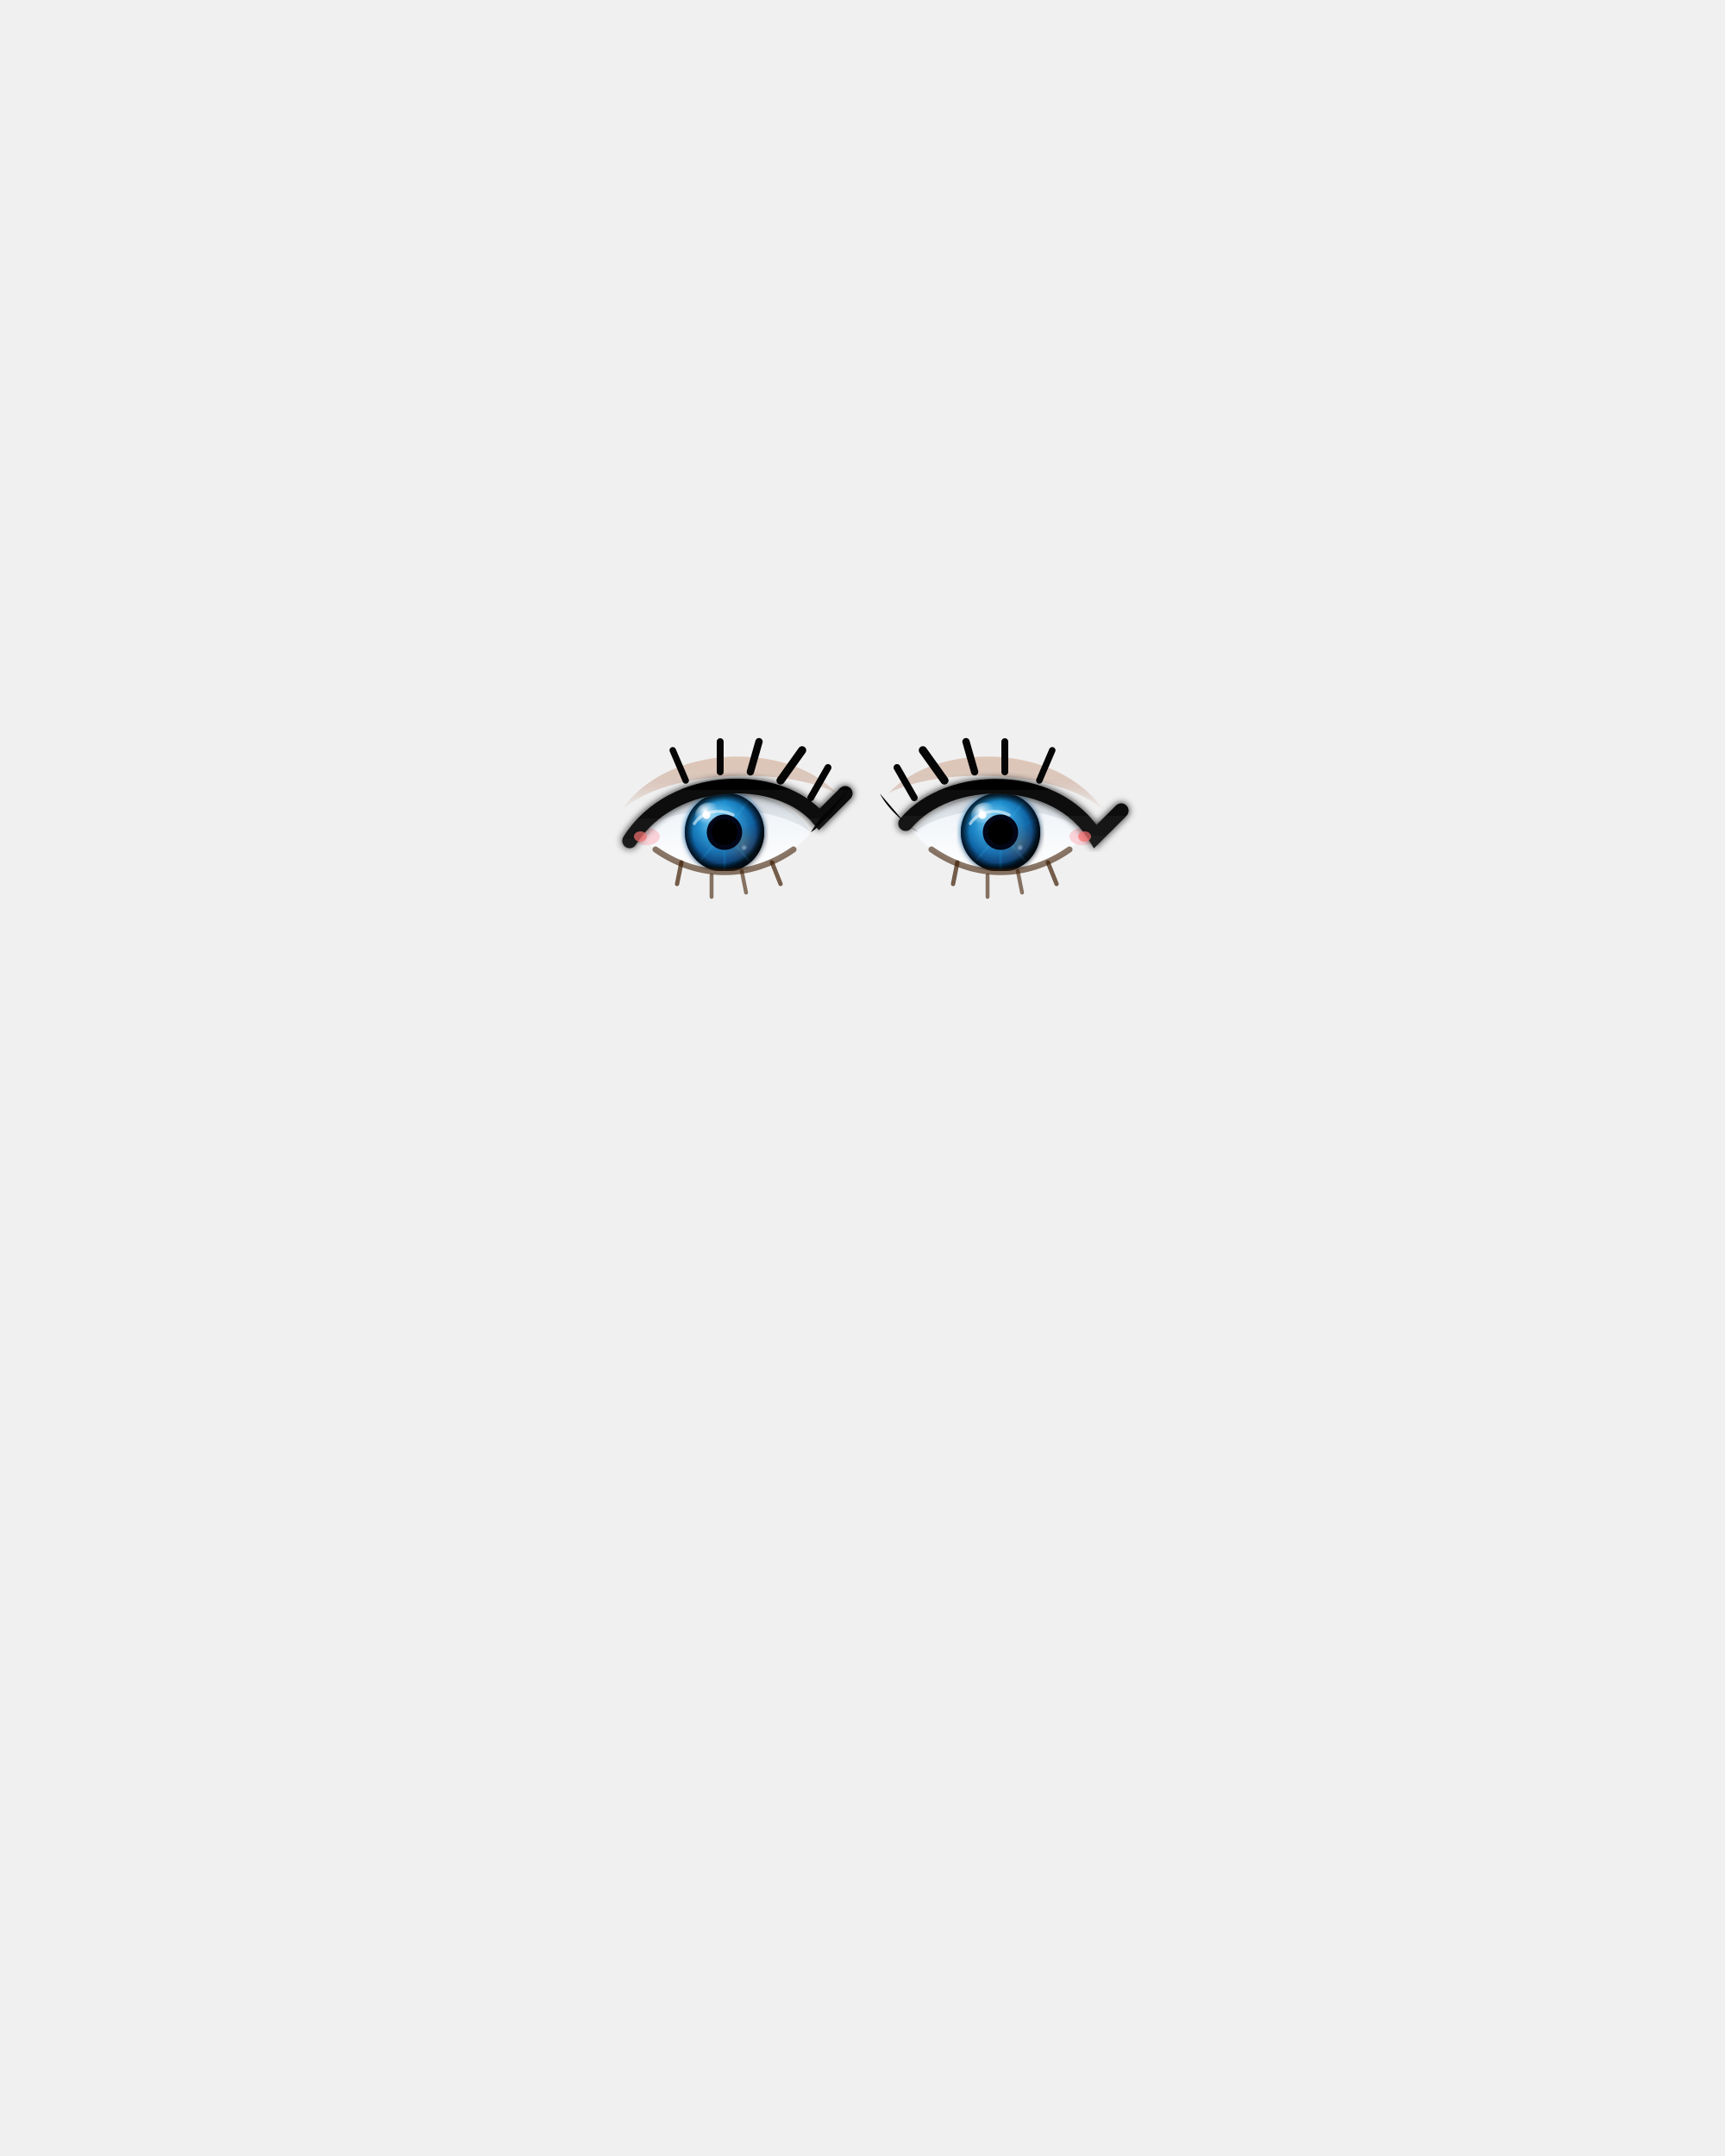
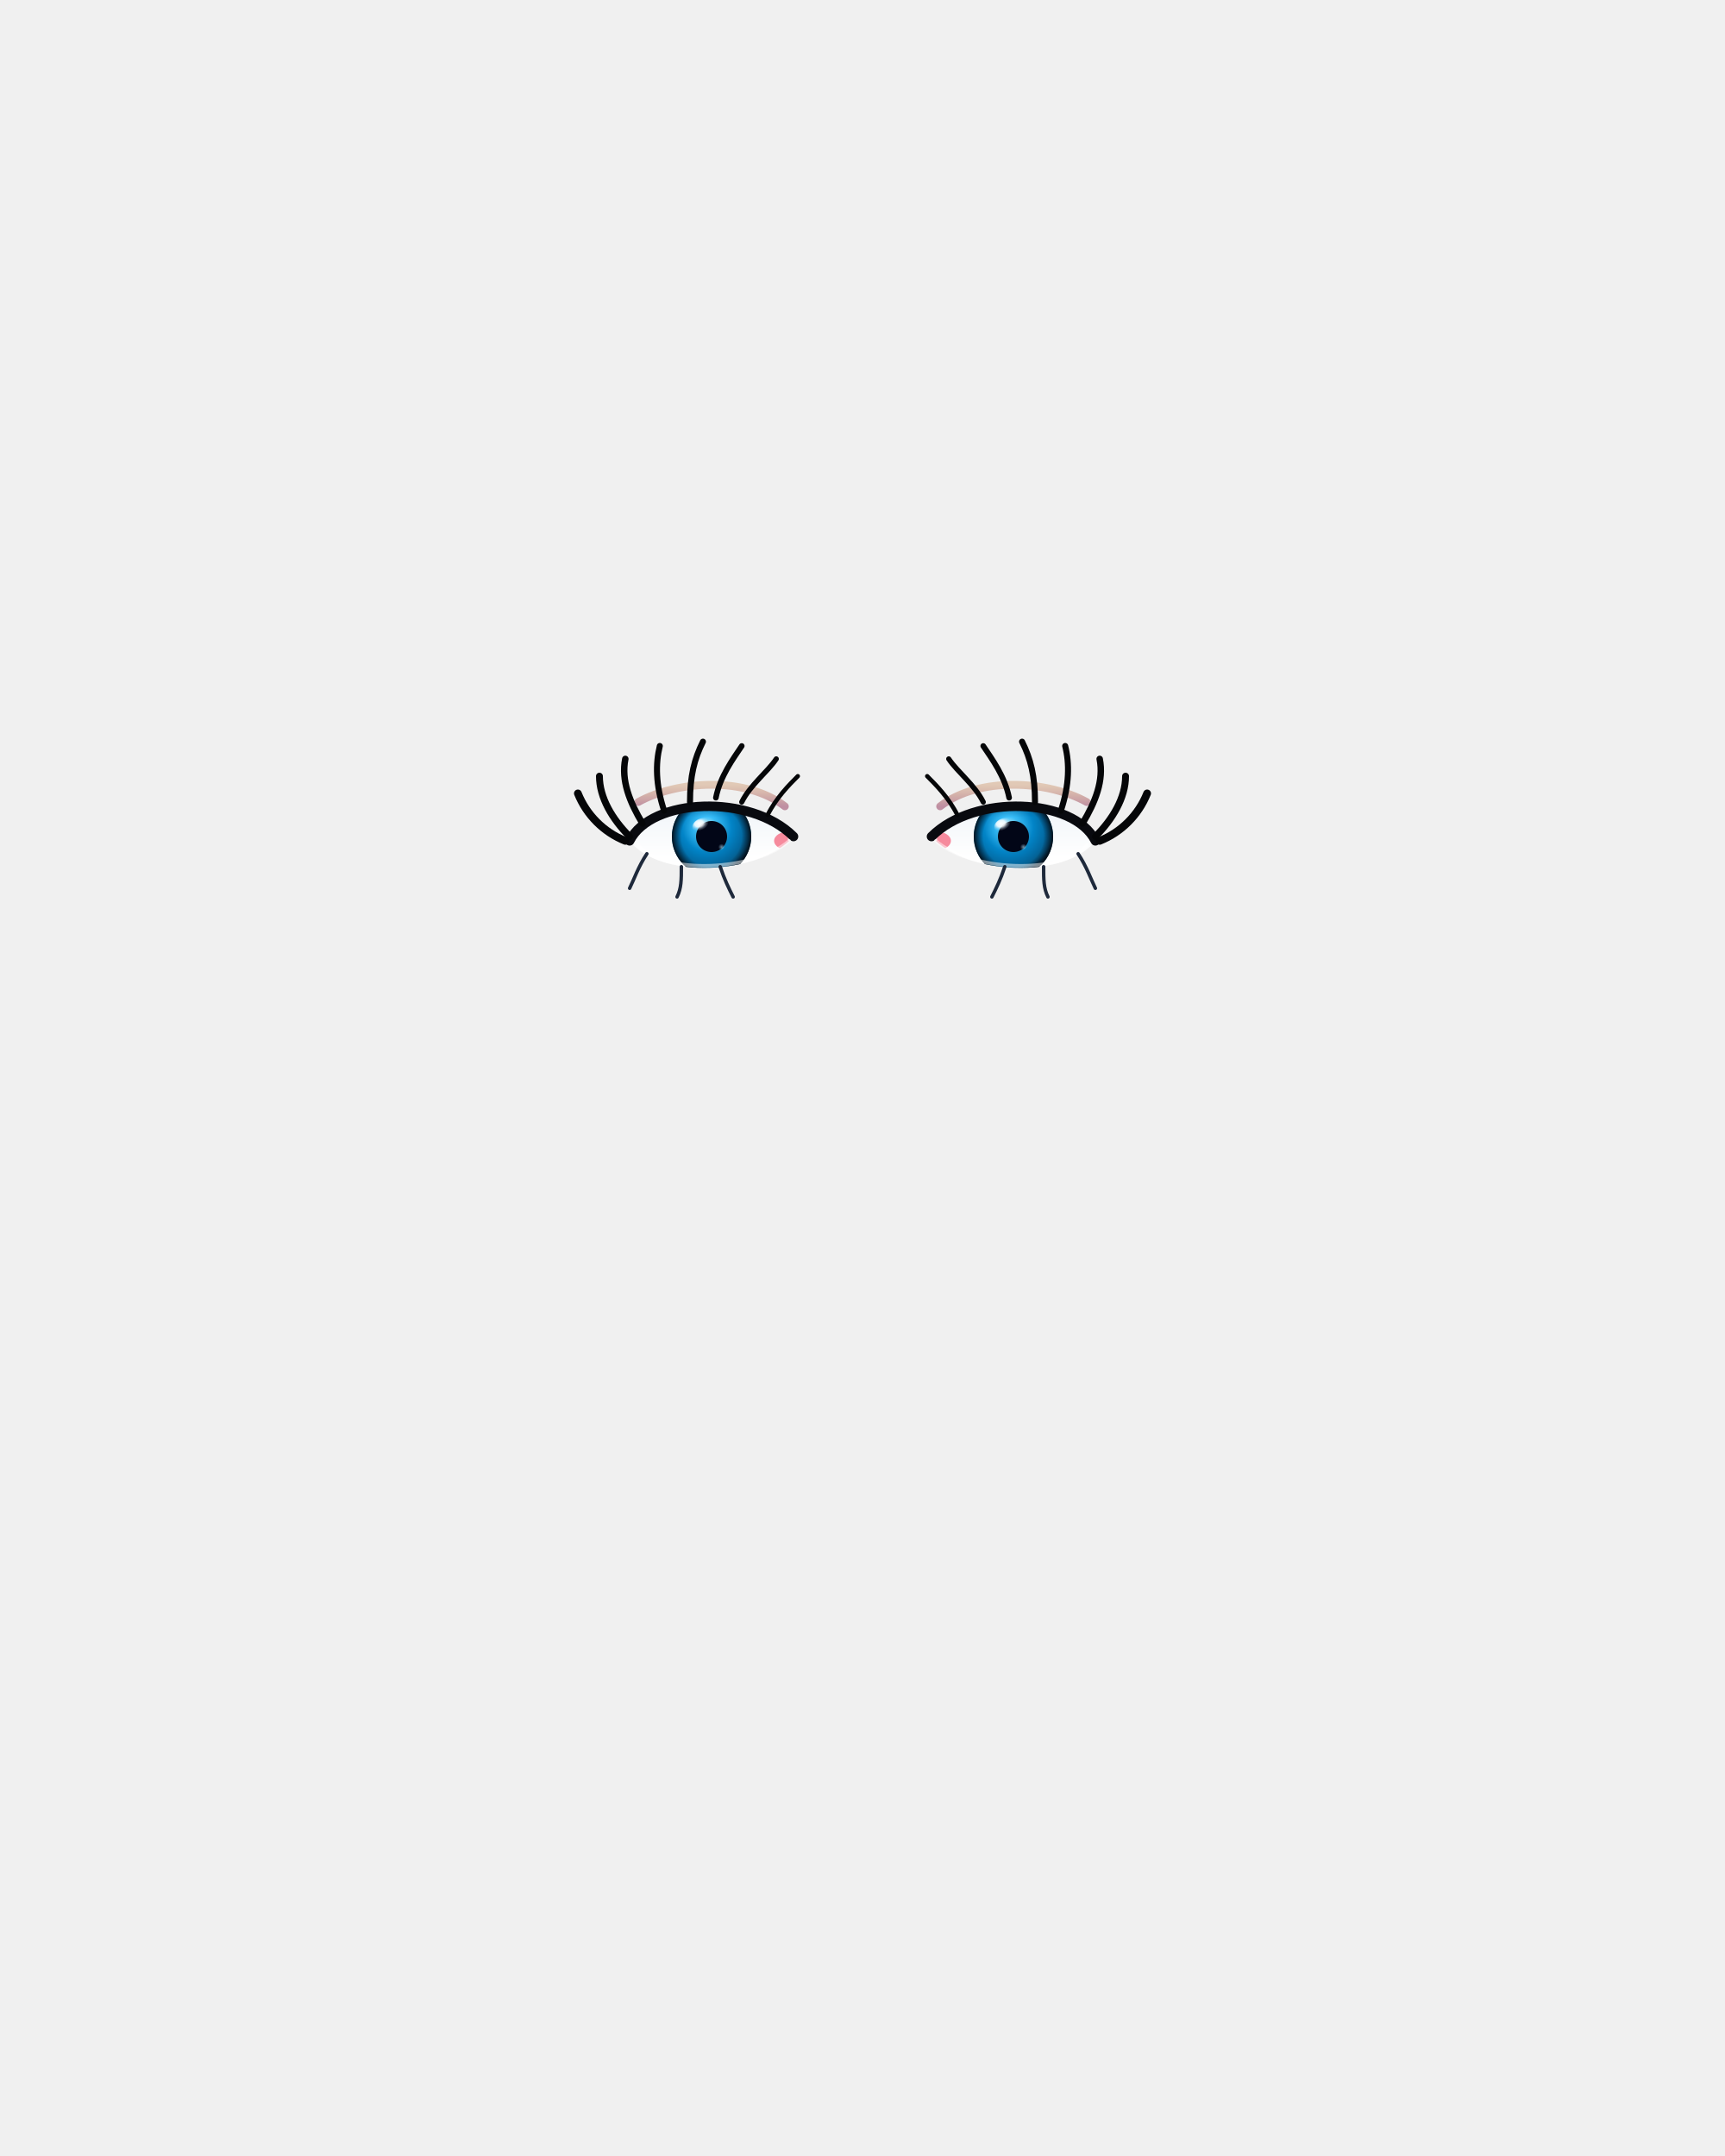
<svg xmlns="http://www.w3.org/2000/svg" viewBox="0 0 400 500" width="100%" height="100%">
  <defs>
-     <radialGradient id="irisBase" cx="42%" cy="36%" r="60%">
-       <stop offset="0%" stop-color="#a8d8f0" />
-       <stop offset="18%" stop-color="#5bb8e8" />
-       <stop offset="42%" stop-color="#1e88c8" />
-       <stop offset="68%" stop-color="#0d5fa0" />
-       <stop offset="88%" stop-color="#083a70" />
-       <stop offset="100%" stop-color="#020e1c" />
+     <radialGradient id="irisGrad" cx="44%" cy="38%" r="60%">
+       <stop offset="0%" stop-color="#cffafe" />
+       <stop offset="22%" stop-color="#38bdf8" />
+       <stop offset="52%" stop-color="#0284c7" />
+       <stop offset="78%" stop-color="#0369a1" />
+       <stop offset="92%" stop-color="#075985" />
+       <stop offset="100%" stop-color="#082f49" />
    </radialGradient>
-     <radialGradient id="irisFibers" cx="50%" cy="50%" r="50%">
-       <stop offset="0%" stop-color="#ffffff" stop-opacity="0" />
-       <stop offset="55%" stop-color="#7dd3fc" stop-opacity="0.12" />
-       <stop offset="85%" stop-color="#0ea5e9" stop-opacity="0.08" />
-       <stop offset="100%" stop-color="#0c4a6e" stop-opacity="0.18" />
+     <radialGradient id="limbalRing" cx="50%" cy="50%" r="50%">
+       <stop offset="76%" stop-color="#021a2e" stop-opacity="0" />
+       <stop offset="92%" stop-color="#021424" stop-opacity="0.65" />
+       <stop offset="100%" stop-color="#010c14" stop-opacity="0.95" />
    </radialGradient>
-     <radialGradient id="limbal" cx="50%" cy="50%" r="50%">
-       <stop offset="78%" stop-color="#000000" stop-opacity="0" />
-       <stop offset="90%" stop-color="#000000" stop-opacity="0.45" />
-       <stop offset="100%" stop-color="#000000" stop-opacity="0.75" />
+     <radialGradient id="hazelFlecks" cx="50%" cy="50%" r="40%">
+       <stop offset="0%" stop-color="#f59e0b" stop-opacity="0.45" />
+       <stop offset="50%" stop-color="#d97706" stop-opacity="0.2" />
+       <stop offset="100%" stop-color="#b45309" stop-opacity="0" />
    </radialGradient>
-     <radialGradient id="irisFleck" cx="60%" cy="55%" r="40%">
-       <stop offset="0%" stop-color="#d97706" stop-opacity="0.22" />
-       <stop offset="60%" stop-color="#b45309" stop-opacity="0.08" />
-       <stop offset="100%" stop-color="#78350f" stop-opacity="0" />
+     <radialGradient id="primaryGleam" cx="35%" cy="30%" r="45%">
+       <stop offset="0%" stop-color="#ffffff" stop-opacity="1.0" />
+       <stop offset="45%" stop-color="#ffffff" stop-opacity="0.85" />
+       <stop offset="75%" stop-color="#e0f2fe" stop-opacity="0.3" />
+       <stop offset="100%" stop-color="#e0f2fe" stop-opacity="0" />
    </radialGradient>
-     <radialGradient id="catchLight" cx="35%" cy="28%" r="45%">
-       <stop offset="0%" stop-color="#ffffff" stop-opacity="0.98" />
-       <stop offset="40%" stop-color="#ffffff" stop-opacity="0.55" />
-       <stop offset="100%" stop-color="#ffffff" stop-opacity="0" />
+     <radialGradient id="rimGleam" cx="65%" cy="70%" r="35%">
+       <stop offset="0%" stop-color="#bae6fd" stop-opacity="0.6" />
+       <stop offset="100%" stop-color="#bae6fd" stop-opacity="0" />
    </radialGradient>
-     <radialGradient id="catchLight2" cx="70%" cy="72%" r="30%">
-       <stop offset="0%" stop-color="#bfdbfe" stop-opacity="0.7" />
-       <stop offset="100%" stop-color="#bfdbfe" stop-opacity="0" />
-     </radialGradient>
-     <linearGradient id="scleraGrad" x1="0%" y1="0%" x2="0%" y2="100%">
-       <stop offset="0%" stop-color="#d1d5db" />
-       <stop offset="30%" stop-color="#f1f5f9" />
-       <stop offset="100%" stop-color="#ffffff" />
+     <linearGradient id="scleraShading" x1="0%" y1="0%" x2="0%" y2="100%">
+       <stop offset="0%" stop-color="#cbd5e1" />
+       <stop offset="25%" stop-color="#f1f5f9" />
+       <stop offset="70%" stop-color="#ffffff" />
+       <stop offset="100%" stop-color="#f8fafc" />
    </linearGradient>
-     <linearGradient id="lidSkin" x1="0%" y1="0%" x2="0%" y2="100%">
-       <stop offset="0%" stop-color="#f0c8a4" />
-       <stop offset="100%" stop-color="#e8aa82" />
+     <linearGradient id="lidShadow" x1="0%" y1="0%" x2="0%" y2="100%">
+       <stop offset="0%" stop-color="#0f172a" stop-opacity="0.45" />
+       <stop offset="100%" stop-color="#0f172a" stop-opacity="0" />
    </linearGradient>
-     <linearGradient id="lashBlack" x1="0%" y1="0%" x2="0%" y2="100%">
-       <stop offset="0%" stop-color="#050505" />
-       <stop offset="100%" stop-color="#1a1a1a" />
+     <linearGradient id="creaseGrad" x1="0%" y1="0%" x2="0%" y2="100%">
+       <stop offset="0%" stop-color="#b45309" stop-opacity="0.25" />
+       <stop offset="100%" stop-color="#831843" stop-opacity="0.45" />
    </linearGradient>
-     <linearGradient id="shadowBronze" x1="0%" y1="100%" x2="0%" y2="0%">
-       <stop offset="0%" stop-color="#7c3000" stop-opacity="0" />
-       <stop offset="50%" stop-color="#a0522d" stop-opacity="0.28" />
-       <stop offset="100%" stop-color="#c0845a" stop-opacity="0.42" />
-     </linearGradient>
-     <filter id="lashGlow" x="-30%" y="-30%" width="160%" height="160%">
-       <feGaussianBlur stdDeviation="0.8" result="blur" />
-       <feMerge>
-         <feMergeNode in="blur" />
-         <feMergeNode in="SourceGraphic" />
-       </feMerge>
-     </filter>
-     <filter id="irisDepth" x="-5%" y="-5%" width="110%" height="110%">
-       <feGaussianBlur stdDeviation="0.6" result="blur" />
-       <feMerge>
-         <feMergeNode in="blur" />
-         <feMergeNode in="SourceGraphic" />
-       </feMerge>
-     </filter>
    <clipPath id="leftEyeClip">
-       <path d="M 148 193 C 157 181, 180 180, 188 193 C 179 205, 157 205, 148 193 Z" />
+       <path d="M 146 195 C 151 185, 174 184, 184 194 C 176 203, 153 204, 146 195 Z" />
    </clipPath>
    <clipPath id="rightEyeClip">
-       <path d="M 212 193 C 221 181, 244 180, 252 193 C 243 205, 221 205, 212 193 Z" />
+       <path d="M 216 194 C 226 184, 249 185, 254 195 C 247 204, 224 203, 216 194 Z" />
    </clipPath>
  </defs>
-   <g id="leftEye">
-     <path d="M 144 188 C 155 172, 183 172, 194 184 C 183 178, 155 178, 144 188 Z" fill="url(#shadowBronze)" opacity="0.9" />
-     <path d="M 148 193 C 157 181, 180 180, 188 193 C 179 205, 157 205, 148 193 Z" fill="url(#scleraGrad)" />
-     <ellipse cx="150" cy="194" rx="3" ry="2" fill="#fda4af" opacity="0.45" />
-     <path d="M 148 193 C 157 181, 180 180, 188 193 C 179 186, 157 186, 148 193 Z" fill="#9ca3af" opacity="0.22" />
-     <g clip-path="url(#leftEyeClip)">
-       <circle cx="168" cy="193" r="9.2" fill="url(#irisBase)" filter="url(#irisDepth)" />
-       <line x1="168" y1="184" x2="168" y2="193" stroke="#0ea5e9" stroke-width="0.6" opacity="0.18" />
-       <line x1="174" y1="185" x2="168" y2="193" stroke="#38bdf8" stroke-width="0.5" opacity="0.15" />
-       <line x1="177" y1="190" x2="168" y2="193" stroke="#0284c7" stroke-width="0.5" opacity="0.12" />
-       <line x1="174" y1="200" x2="168" y2="193" stroke="#38bdf8" stroke-width="0.5" opacity="0.15" />
-       <line x1="168" y1="202" x2="168" y2="193" stroke="#0ea5e9" stroke-width="0.6" opacity="0.18" />
-       <line x1="162" y1="200" x2="168" y2="193" stroke="#38bdf8" stroke-width="0.5" opacity="0.15" />
-       <line x1="159" y1="193" x2="168" y2="193" stroke="#0284c7" stroke-width="0.5" opacity="0.12" />
-       <line x1="162" y1="186" x2="168" y2="193" stroke="#38bdf8" stroke-width="0.5" opacity="0.15" />
-       <circle cx="171" cy="195" r="6" fill="url(#irisFleck)" />
-       <circle cx="168" cy="193" r="9.2" fill="url(#irisFibers)" />
-       <circle cx="168" cy="193" r="9.2" fill="url(#limbal)" />
-       <circle cx="168" cy="193" r="4.1" fill="#020617" />
-       <circle cx="168" cy="193" r="3.0" fill="#000000" />
-       <circle cx="164.5" cy="189.5" r="3.4" fill="url(#catchLight)" opacity="0.97" />
-       <circle cx="172" cy="196" r="1.4" fill="url(#catchLight2)" opacity="0.85" />
-       <circle cx="163.8" cy="189" r="0.9" fill="#ffffff" opacity="0.99" />
-       <path d="M 161 191 C 163 188, 167 187.5, 170 189" stroke="#ffffff" stroke-width="0.7" stroke-linecap="round" fill="none" opacity="0.55" />
-     </g>
-     <path d="M 146 195 C 156 179, 181 179, 190 190 L 196 184" stroke="url(#lashBlack)" stroke-width="3.4" stroke-linecap="round" fill="none" filter="url(#lashGlow)" />
-     <path d="M 190 190 L 197 183 C 194 187, 190 192, 188 193 Z" fill="#050505" />
-     <path d="M 181 181 L 186 174" stroke="#050505" stroke-width="1.9" stroke-linecap="round" />
-     <path d="M 174 179 L 176 172" stroke="#050505" stroke-width="1.7" stroke-linecap="round" />
-     <path d="M 167 179 L 167 172" stroke="#050505" stroke-width="1.6" stroke-linecap="round" />
-     <path d="M 159 181 L 156 174" stroke="#050505" stroke-width="1.5" stroke-linecap="round" />
-     <path d="M 188 185 L 192 178" stroke="#050505" stroke-width="1.6" stroke-linecap="round" />
-     <path d="M 152 197 C 162 204, 174 204, 184 197" stroke="#3d1c02" stroke-width="1.4" stroke-linecap="round" fill="none" opacity="0.6" />
-     <path d="M 158 200 L 157 205" stroke="#3d1c02" stroke-width="1.0" stroke-linecap="round" opacity="0.7" />
-     <path d="M 165 203 L 165 208" stroke="#3d1c02" stroke-width="0.9" stroke-linecap="round" opacity="0.6" />
-     <path d="M 172 202 L 173 207" stroke="#3d1c02" stroke-width="0.9" stroke-linecap="round" opacity="0.6" />
-     <path d="M 179 200 L 181 205" stroke="#3d1c02" stroke-width="1.0" stroke-linecap="round" opacity="0.7" />
-     <ellipse cx="148.5" cy="194" rx="1.5" ry="1.2" fill="#f87171" opacity="0.7" />
+   <path d="M 148 186 C 157 181, 173 180, 182 187" stroke="url(#creaseGrad)" stroke-width="1.8" stroke-linecap="round" fill="none" />
+   <g clip-path="url(#leftEyeClip)">
+     <rect x="144" y="182" width="42" height="24" fill="url(#scleraShading)" />
+     <ellipse cx="183" cy="195" rx="3.5" ry="2.2" fill="#f43f5e" opacity="0.6" />
+     <circle cx="183.5" cy="194.5" r="0.8" fill="#ffffff" opacity="0.8" />
+     <circle cx="165" cy="194" r="9.2" fill="url(#irisGrad)" />
+     <circle cx="165" cy="194" r="9.2" fill="url(#limbalRing)" />
+     <circle cx="165" cy="194" r="5.2" fill="url(#hazelFlecks)" />
+     <circle cx="165" cy="194" r="3.6" fill="#020617" />
+     <ellipse cx="163" cy="191.5" rx="2.5" ry="1.8" fill="url(#primaryGleam)" transform="rotate(-15 163 191.5)" />
+     <circle cx="167" cy="196" r="1.1" fill="url(#rimGleam)" />
+     <rect x="144" y="183" width="42" height="6.5" fill="url(#lidShadow)" />
  </g>
-   <g id="rightEye">
-     <path d="M 206 184 C 217 172, 245 172, 256 188 C 245 178, 217 178, 206 184 Z" fill="url(#shadowBronze)" opacity="0.9" />
-     <path d="M 212 193 C 221 181, 244 180, 252 193 C 243 205, 221 205, 212 193 Z" fill="url(#scleraGrad)" />
-     <ellipse cx="251" cy="194" rx="3" ry="2" fill="#fda4af" opacity="0.45" />
-     <path d="M 212 193 C 221 181, 244 180, 252 193 C 243 186, 221 186, 212 193 Z" fill="#9ca3af" opacity="0.22" />
-     <g clip-path="url(#rightEyeClip)">
-       <circle cx="232" cy="193" r="9.2" fill="url(#irisBase)" filter="url(#irisDepth)" />
-       <line x1="232" y1="184" x2="232" y2="193" stroke="#0ea5e9" stroke-width="0.6" opacity="0.18" />
-       <line x1="238" y1="185" x2="232" y2="193" stroke="#38bdf8" stroke-width="0.5" opacity="0.15" />
-       <line x1="241" y1="190" x2="232" y2="193" stroke="#0284c7" stroke-width="0.5" opacity="0.12" />
-       <line x1="238" y1="200" x2="232" y2="193" stroke="#38bdf8" stroke-width="0.5" opacity="0.15" />
-       <line x1="232" y1="202" x2="232" y2="193" stroke="#0ea5e9" stroke-width="0.6" opacity="0.18" />
-       <line x1="226" y1="200" x2="232" y2="193" stroke="#38bdf8" stroke-width="0.5" opacity="0.15" />
-       <line x1="223" y1="193" x2="232" y2="193" stroke="#0284c7" stroke-width="0.5" opacity="0.12" />
-       <line x1="226" y1="186" x2="232" y2="193" stroke="#38bdf8" stroke-width="0.5" opacity="0.15" />
-       <circle cx="235" cy="195" r="6" fill="url(#irisFleck)" />
-       <circle cx="232" cy="193" r="9.2" fill="url(#irisFibers)" />
-       <circle cx="232" cy="193" r="9.2" fill="url(#limbal)" />
-       <circle cx="232" cy="193" r="4.1" fill="#020617" />
-       <circle cx="232" cy="193" r="3.0" fill="#000000" />
-       <circle cx="228.5" cy="189.5" r="3.4" fill="url(#catchLight)" opacity="0.97" />
-       <circle cx="236" cy="196" r="1.4" fill="url(#catchLight2)" opacity="0.85" />
-       <circle cx="227.8" cy="189" r="0.9" fill="#ffffff" opacity="0.99" />
-       <path d="M 225 191 C 227 188, 231 187.5, 234 189" stroke="#ffffff" stroke-width="0.7" stroke-linecap="round" fill="none" opacity="0.55" />
-     </g>
-     <path d="M 210 191 C 220 179, 245 179, 254 194 L 260 188" stroke="url(#lashBlack)" stroke-width="3.4" stroke-linecap="round" fill="none" filter="url(#lashGlow)" />
-     <path d="M 210 191 L 204 184 C 206 188, 211 192, 213 193 Z" fill="#050505" />
-     <path d="M 219 181 L 214 174" stroke="#050505" stroke-width="1.9" stroke-linecap="round" />
-     <path d="M 226 179 L 224 172" stroke="#050505" stroke-width="1.7" stroke-linecap="round" />
-     <path d="M 233 179 L 233 172" stroke="#050505" stroke-width="1.6" stroke-linecap="round" />
-     <path d="M 241 181 L 244 174" stroke="#050505" stroke-width="1.5" stroke-linecap="round" />
-     <path d="M 212 185 L 208 178" stroke="#050505" stroke-width="1.6" stroke-linecap="round" />
-     <path d="M 216 197 C 226 204, 238 204, 248 197" stroke="#3d1c02" stroke-width="1.4" stroke-linecap="round" fill="none" opacity="0.6" />
-     <path d="M 222 200 L 221 205" stroke="#3d1c02" stroke-width="1.0" stroke-linecap="round" opacity="0.7" />
-     <path d="M 229 203 L 229 208" stroke="#3d1c02" stroke-width="0.9" stroke-linecap="round" opacity="0.6" />
-     <path d="M 236 202 L 237 207" stroke="#3d1c02" stroke-width="0.9" stroke-linecap="round" opacity="0.6" />
-     <path d="M 243 200 L 245 205" stroke="#3d1c02" stroke-width="1.0" stroke-linecap="round" opacity="0.7" />
-     <ellipse cx="251.5" cy="194" rx="1.5" ry="1.2" fill="#f87171" opacity="0.7" />
+   <path d="M 146 195 C 151 185, 174 184, 184 194" stroke="#090a0f" stroke-width="2.2" stroke-linecap="round" fill="none" />
+   <path d="M 148 196 C 154 203, 175 202, 183 195" stroke="#ffffff" stroke-width="0.8" stroke-linecap="round" fill="none" opacity="0.5" />
+   <path d="M 145 195 C 140 193, 136 189, 134 184" stroke="#050608" stroke-width="1.8" stroke-linecap="round" fill="none" />
+   <path d="M 146 194 C 142 190, 139 185, 139 180" stroke="#050608" stroke-width="1.6" stroke-linecap="round" fill="none" />
+   <path d="M 149 191 C 146 186, 144 181, 145 176" stroke="#050608" stroke-width="1.5" stroke-linecap="round" fill="none" />
+   <path d="M 154 188 C 152 182, 152 177, 153 173" stroke="#050608" stroke-width="1.4" stroke-linecap="round" fill="none" />
+   <path d="M 160 186 C 160 180, 161 176, 163 172" stroke="#050608" stroke-width="1.4" stroke-linecap="round" fill="none" />
+   <path d="M 166 185 C 167 180, 170 176, 172 173" stroke="#050608" stroke-width="1.3" stroke-linecap="round" fill="none" />
+   <path d="M 172 186 C 174 182, 178 179, 180 176" stroke="#050608" stroke-width="1.2" stroke-linecap="round" fill="none" />
+   <path d="M 178 189 C 180 185, 183 182, 185 180" stroke="#050608" stroke-width="1.0" stroke-linecap="round" fill="none" />
+   <path d="M 150 198 C 148 201, 147 204, 146 206" stroke="#1e293b" stroke-width="0.8" stroke-linecap="round" fill="none" />
+   <path d="M 158 201 C 158 204, 158 206, 157 208" stroke="#1e293b" stroke-width="0.8" stroke-linecap="round" fill="none" />
+   <path d="M 167 201 C 168 204, 169 206, 170 208" stroke="#1e293b" stroke-width="0.8" stroke-linecap="round" fill="none" />
+   <path d="M 218 187 C 227 180, 243 181, 252 186" stroke="url(#creaseGrad)" stroke-width="1.8" stroke-linecap="round" fill="none" />
+   <g clip-path="url(#rightEyeClip)">
+     <rect x="214" y="182" width="42" height="24" fill="url(#scleraShading)" />
+     <ellipse cx="217" cy="195" rx="3.5" ry="2.2" fill="#f43f5e" opacity="0.6" />
+     <circle cx="216.5" cy="194.5" r="0.8" fill="#ffffff" opacity="0.8" />
+     <circle cx="235" cy="194" r="9.2" fill="url(#irisGrad)" />
+     <circle cx="235" cy="194" r="9.2" fill="url(#limbalRing)" />
+     <circle cx="235" cy="194" r="5.2" fill="url(#hazelFlecks)" />
+     <circle cx="235" cy="194" r="3.6" fill="#020617" />
+     <ellipse cx="233" cy="191.5" rx="2.5" ry="1.8" fill="url(#primaryGleam)" transform="rotate(-15 233 191.5)" />
+     <circle cx="237" cy="196" r="1.1" fill="url(#rimGleam)" />
+     <rect x="214" y="183" width="42" height="6.5" fill="url(#lidShadow)" />
  </g>
+   <path d="M 216 194 C 226 184, 249 185, 254 195" stroke="#090a0f" stroke-width="2.2" stroke-linecap="round" fill="none" />
+   <path d="M 217 195 C 225 202, 246 203, 252 196" stroke="#ffffff" stroke-width="0.8" stroke-linecap="round" fill="none" opacity="0.5" />
+   <path d="M 255 195 C 260 193, 264 189, 266 184" stroke="#050608" stroke-width="1.8" stroke-linecap="round" fill="none" />
+   <path d="M 254 194 C 258 190, 261 185, 261 180" stroke="#050608" stroke-width="1.6" stroke-linecap="round" fill="none" />
+   <path d="M 251 191 C 254 186, 256 181, 255 176" stroke="#050608" stroke-width="1.5" stroke-linecap="round" fill="none" />
+   <path d="M 246 188 C 248 182, 248 177, 247 173" stroke="#050608" stroke-width="1.4" stroke-linecap="round" fill="none" />
+   <path d="M 240 186 C 240 180, 239 176, 237 172" stroke="#050608" stroke-width="1.4" stroke-linecap="round" fill="none" />
+   <path d="M 234 185 C 233 180, 230 176, 228 173" stroke="#050608" stroke-width="1.3" stroke-linecap="round" fill="none" />
+   <path d="M 228 186 C 226 182, 222 179, 220 176" stroke="#050608" stroke-width="1.2" stroke-linecap="round" fill="none" />
+   <path d="M 222 189 C 220 185, 217 182, 215 180" stroke="#050608" stroke-width="1.0" stroke-linecap="round" fill="none" />
+   <path d="M 250 198 C 252 201, 253 204, 254 206" stroke="#1e293b" stroke-width="0.8" stroke-linecap="round" fill="none" />
+   <path d="M 242 201 C 242 204, 242 206, 243 208" stroke="#1e293b" stroke-width="0.8" stroke-linecap="round" fill="none" />
+   <path d="M 233 201 C 232 204, 231 206, 230 208" stroke="#1e293b" stroke-width="0.8" stroke-linecap="round" fill="none" />
</svg>
